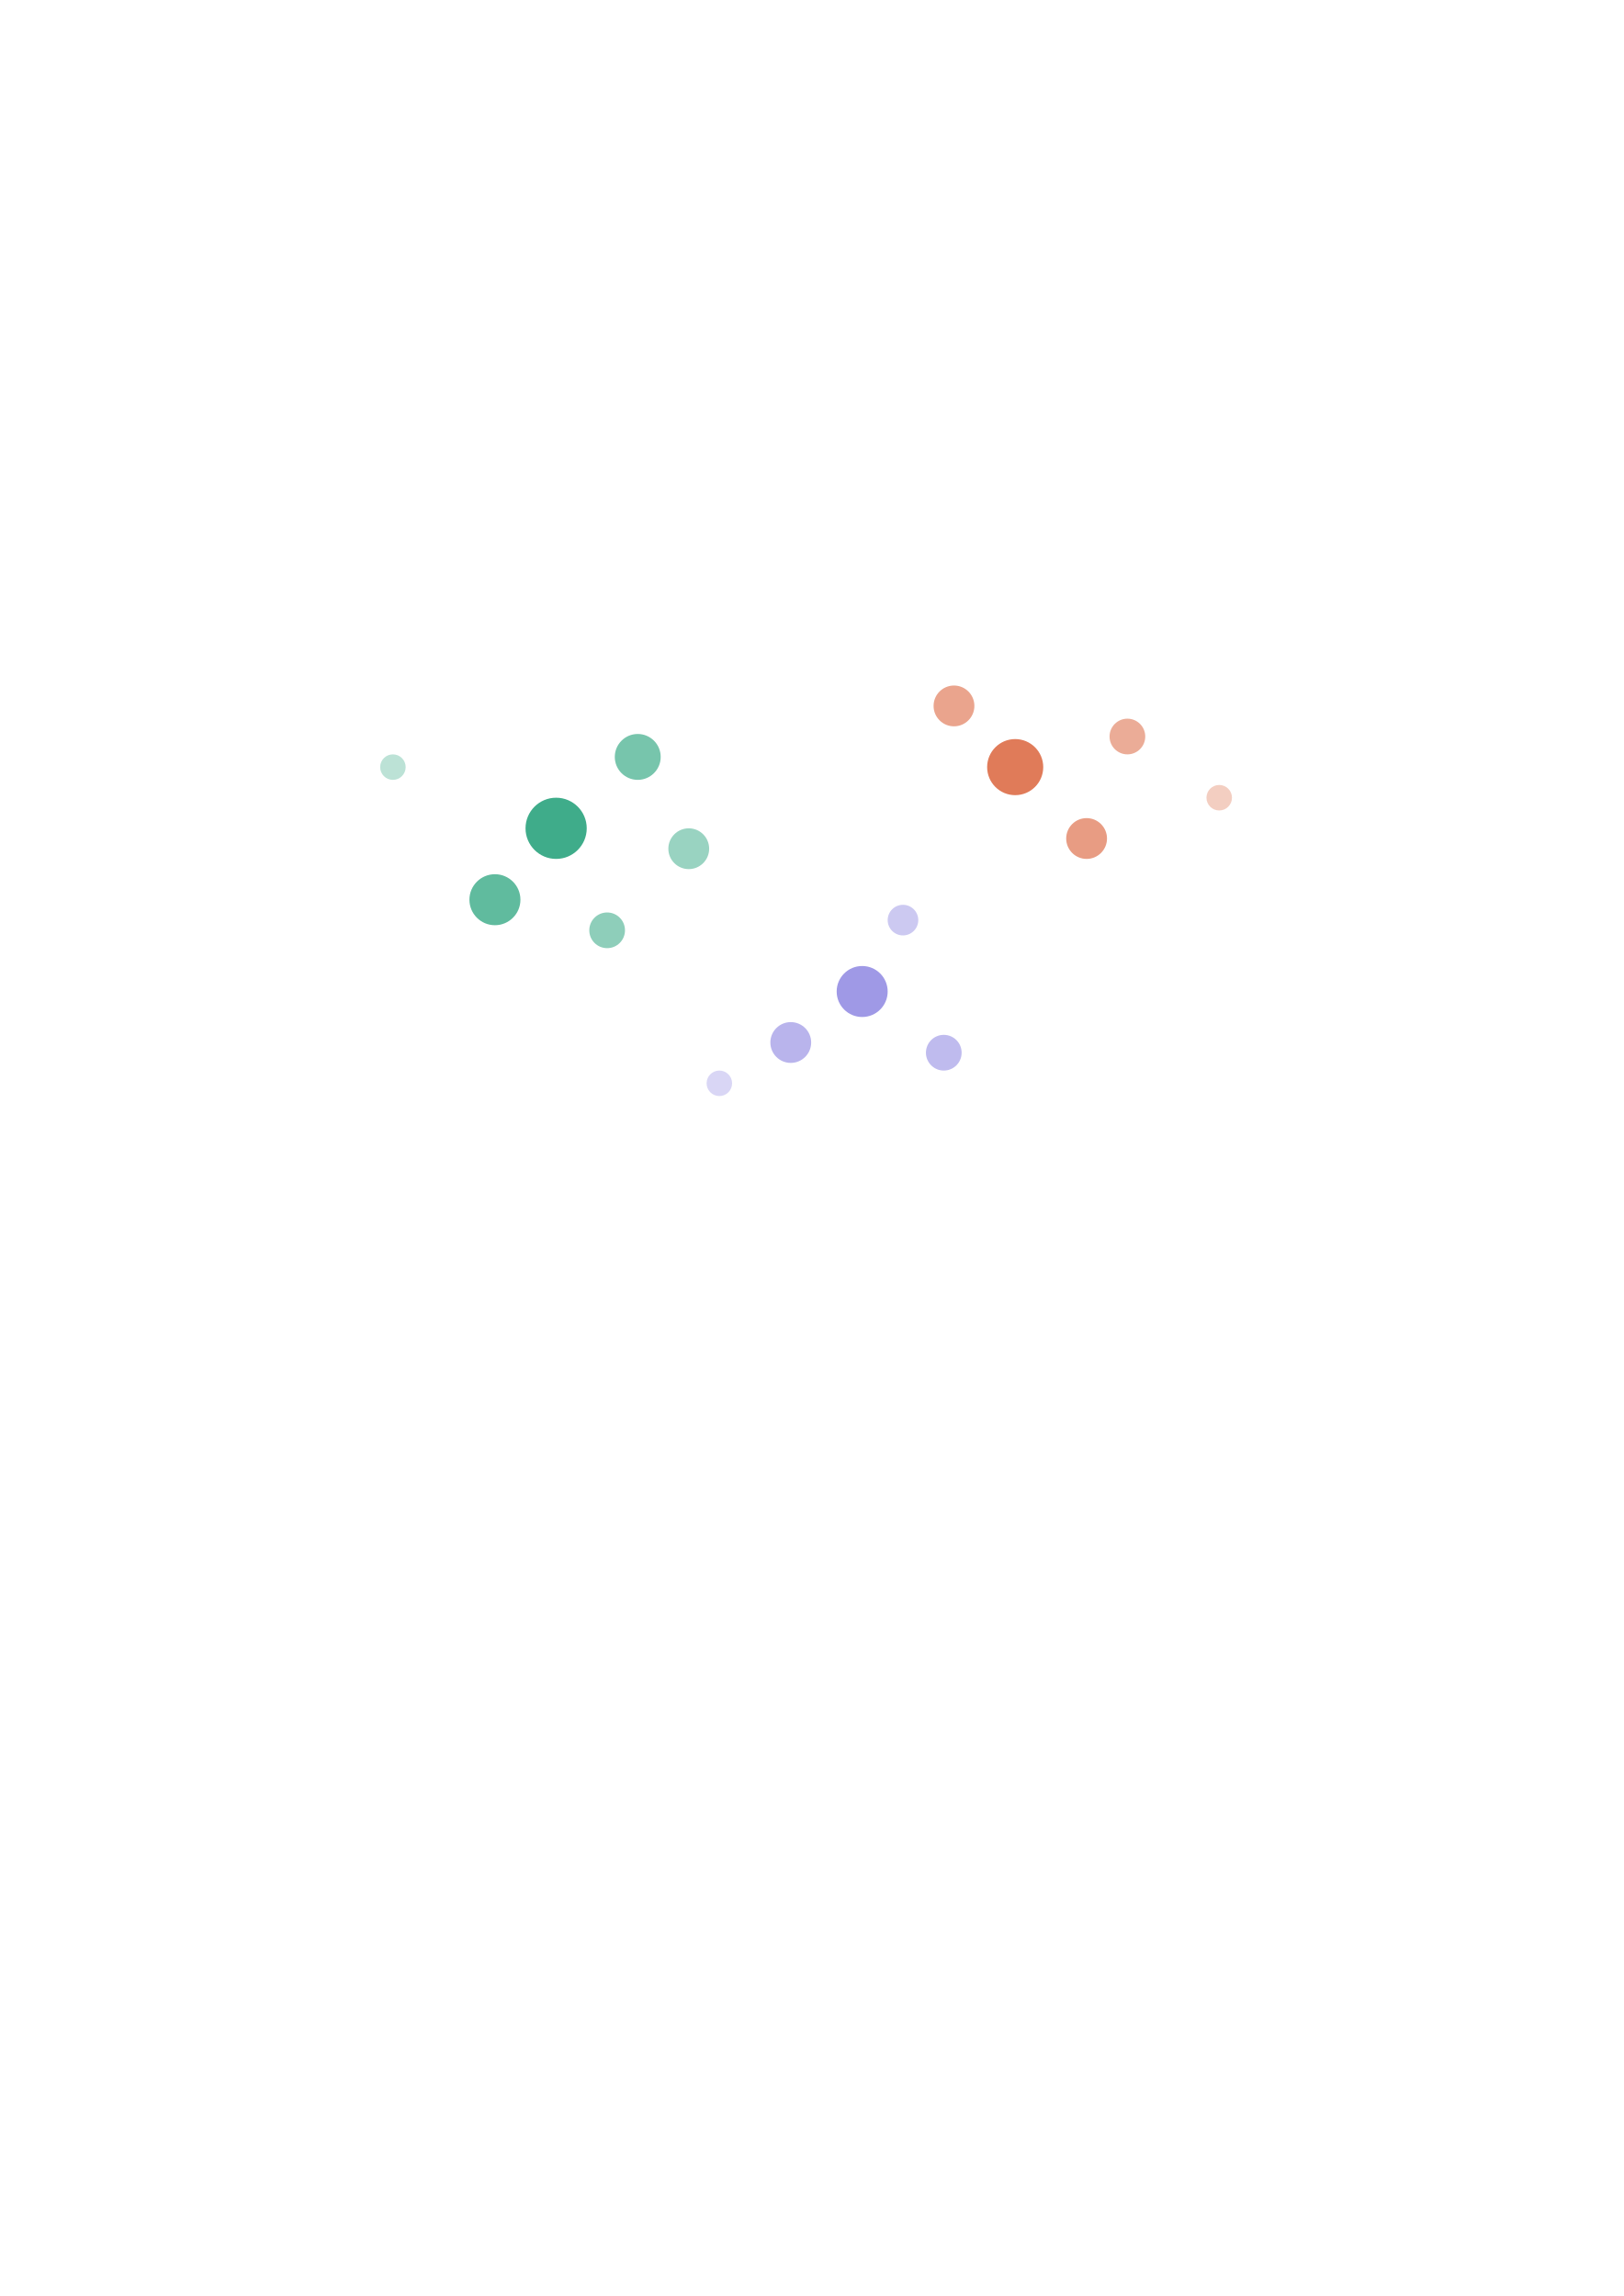
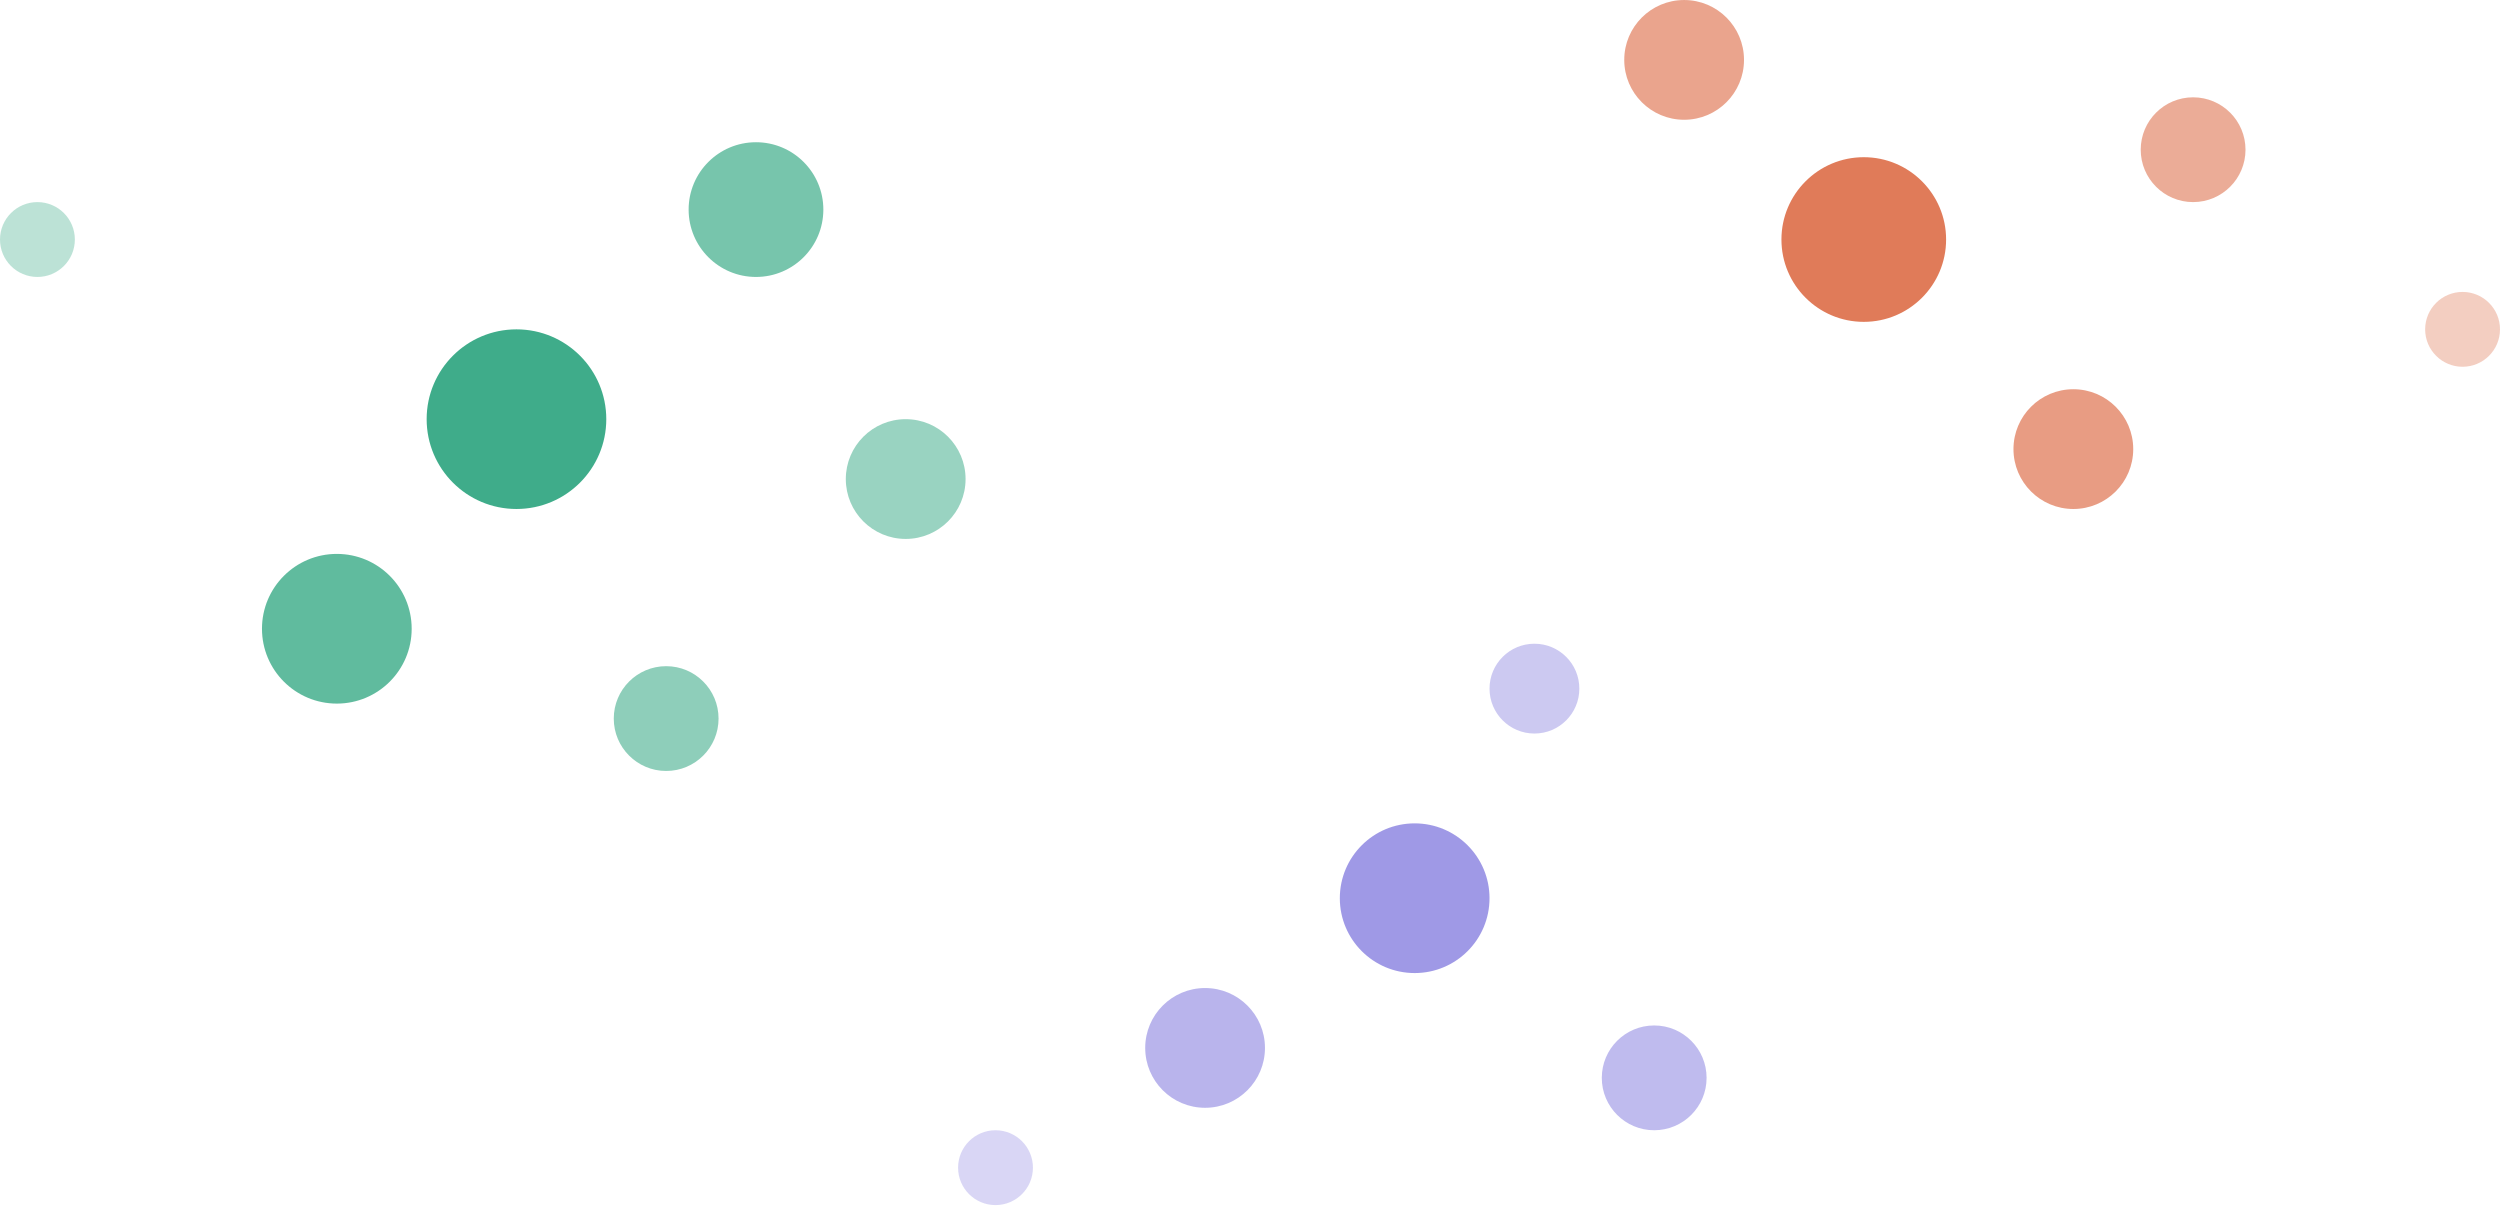
- <svg xmlns="http://www.w3.org/2000/svg" width="210mm" height="297mm" viewBox="0 0 793.701 1122.52" version="1.1" id="svg19">
+ <svg xmlns="http://www.w3.org/2000/svg" width="110.167mm" height="53.105mm" viewBox="0 0 416.381 200.71" version="1.1" id="svg19">
  <defs id="defs19" />
-   <g id="g19" transform="matrix(0.6883626,0,0,0.6883626,105.63,57.59994)">
+   <g id="g19" transform="matrix(0.6883626,0,0,0.6883626,-80.20138,-277.553)">
    <circle cx="241.472" cy="504.626" r="21.732" fill="#1d9e75" opacity="0.85" id="circle1" style="stroke-width:3.622" />
    <circle cx="299.425" cy="453.917" r="16.299" fill="#1d9e75" opacity="0.6" id="circle2" style="stroke-width:3.622" />
    <circle cx="198.007" cy="555.335" r="18.11" fill="#1d9e75" opacity="0.7" id="circle3" style="stroke-width:3.622" />
    <circle cx="277.692" cy="577.067" r="12.677" fill="#1d9e75" opacity="0.5" id="circle4" style="stroke-width:3.622" />
    <circle cx="335.646" cy="519.114" r="14.488" fill="#1d9e75" opacity="0.45" id="circle5" style="stroke-width:3.622" />
    <circle cx="567.458" cy="461.161" r="19.921" fill="#d85a30" opacity="0.8" id="circle6" style="stroke-width:3.622" />
    <circle cx="618.167" cy="511.87" r="14.488" fill="#d85a30" opacity="0.6" id="circle7" style="stroke-width:3.622" />
    <circle cx="523.993" cy="417.696" r="14.488" fill="#d85a30" opacity="0.55" id="circle8" style="stroke-width:3.622" />
    <circle cx="647.144" cy="439.428" r="12.677" fill="#d85a30" opacity="0.5" id="circle9" style="stroke-width:3.622" />
    <circle cx="458.796" cy="620.532" r="18.11" fill="#7f77dd" opacity="0.75" id="circle10" style="stroke-width:3.622" />
    <circle cx="408.087" cy="656.753" r="14.488" fill="#7f77dd" opacity="0.55" id="circle11" style="stroke-width:3.622" />
    <circle cx="516.749" cy="663.997" r="12.677" fill="#7f77dd" opacity="0.5" id="circle12" style="stroke-width:3.622" />
    <circle cx="487.773" cy="569.823" r="10.866" fill="#7f77dd" opacity="0.4" id="circle13" style="stroke-width:3.622" />
    <circle cx="125.566" cy="461.161" r="9.055" fill="#1d9e75" opacity="0.3" id="circle14" style="stroke-width:3.622" />
    <circle cx="712.341" cy="482.893" r="9.055" fill="#d85a30" opacity="0.3" id="circle15" style="stroke-width:3.622" />
    <circle cx="357.378" cy="685.729" r="9.055" fill="#7f77dd" opacity="0.3" id="circle16" style="stroke-width:3.622" />
  </g>
</svg>
